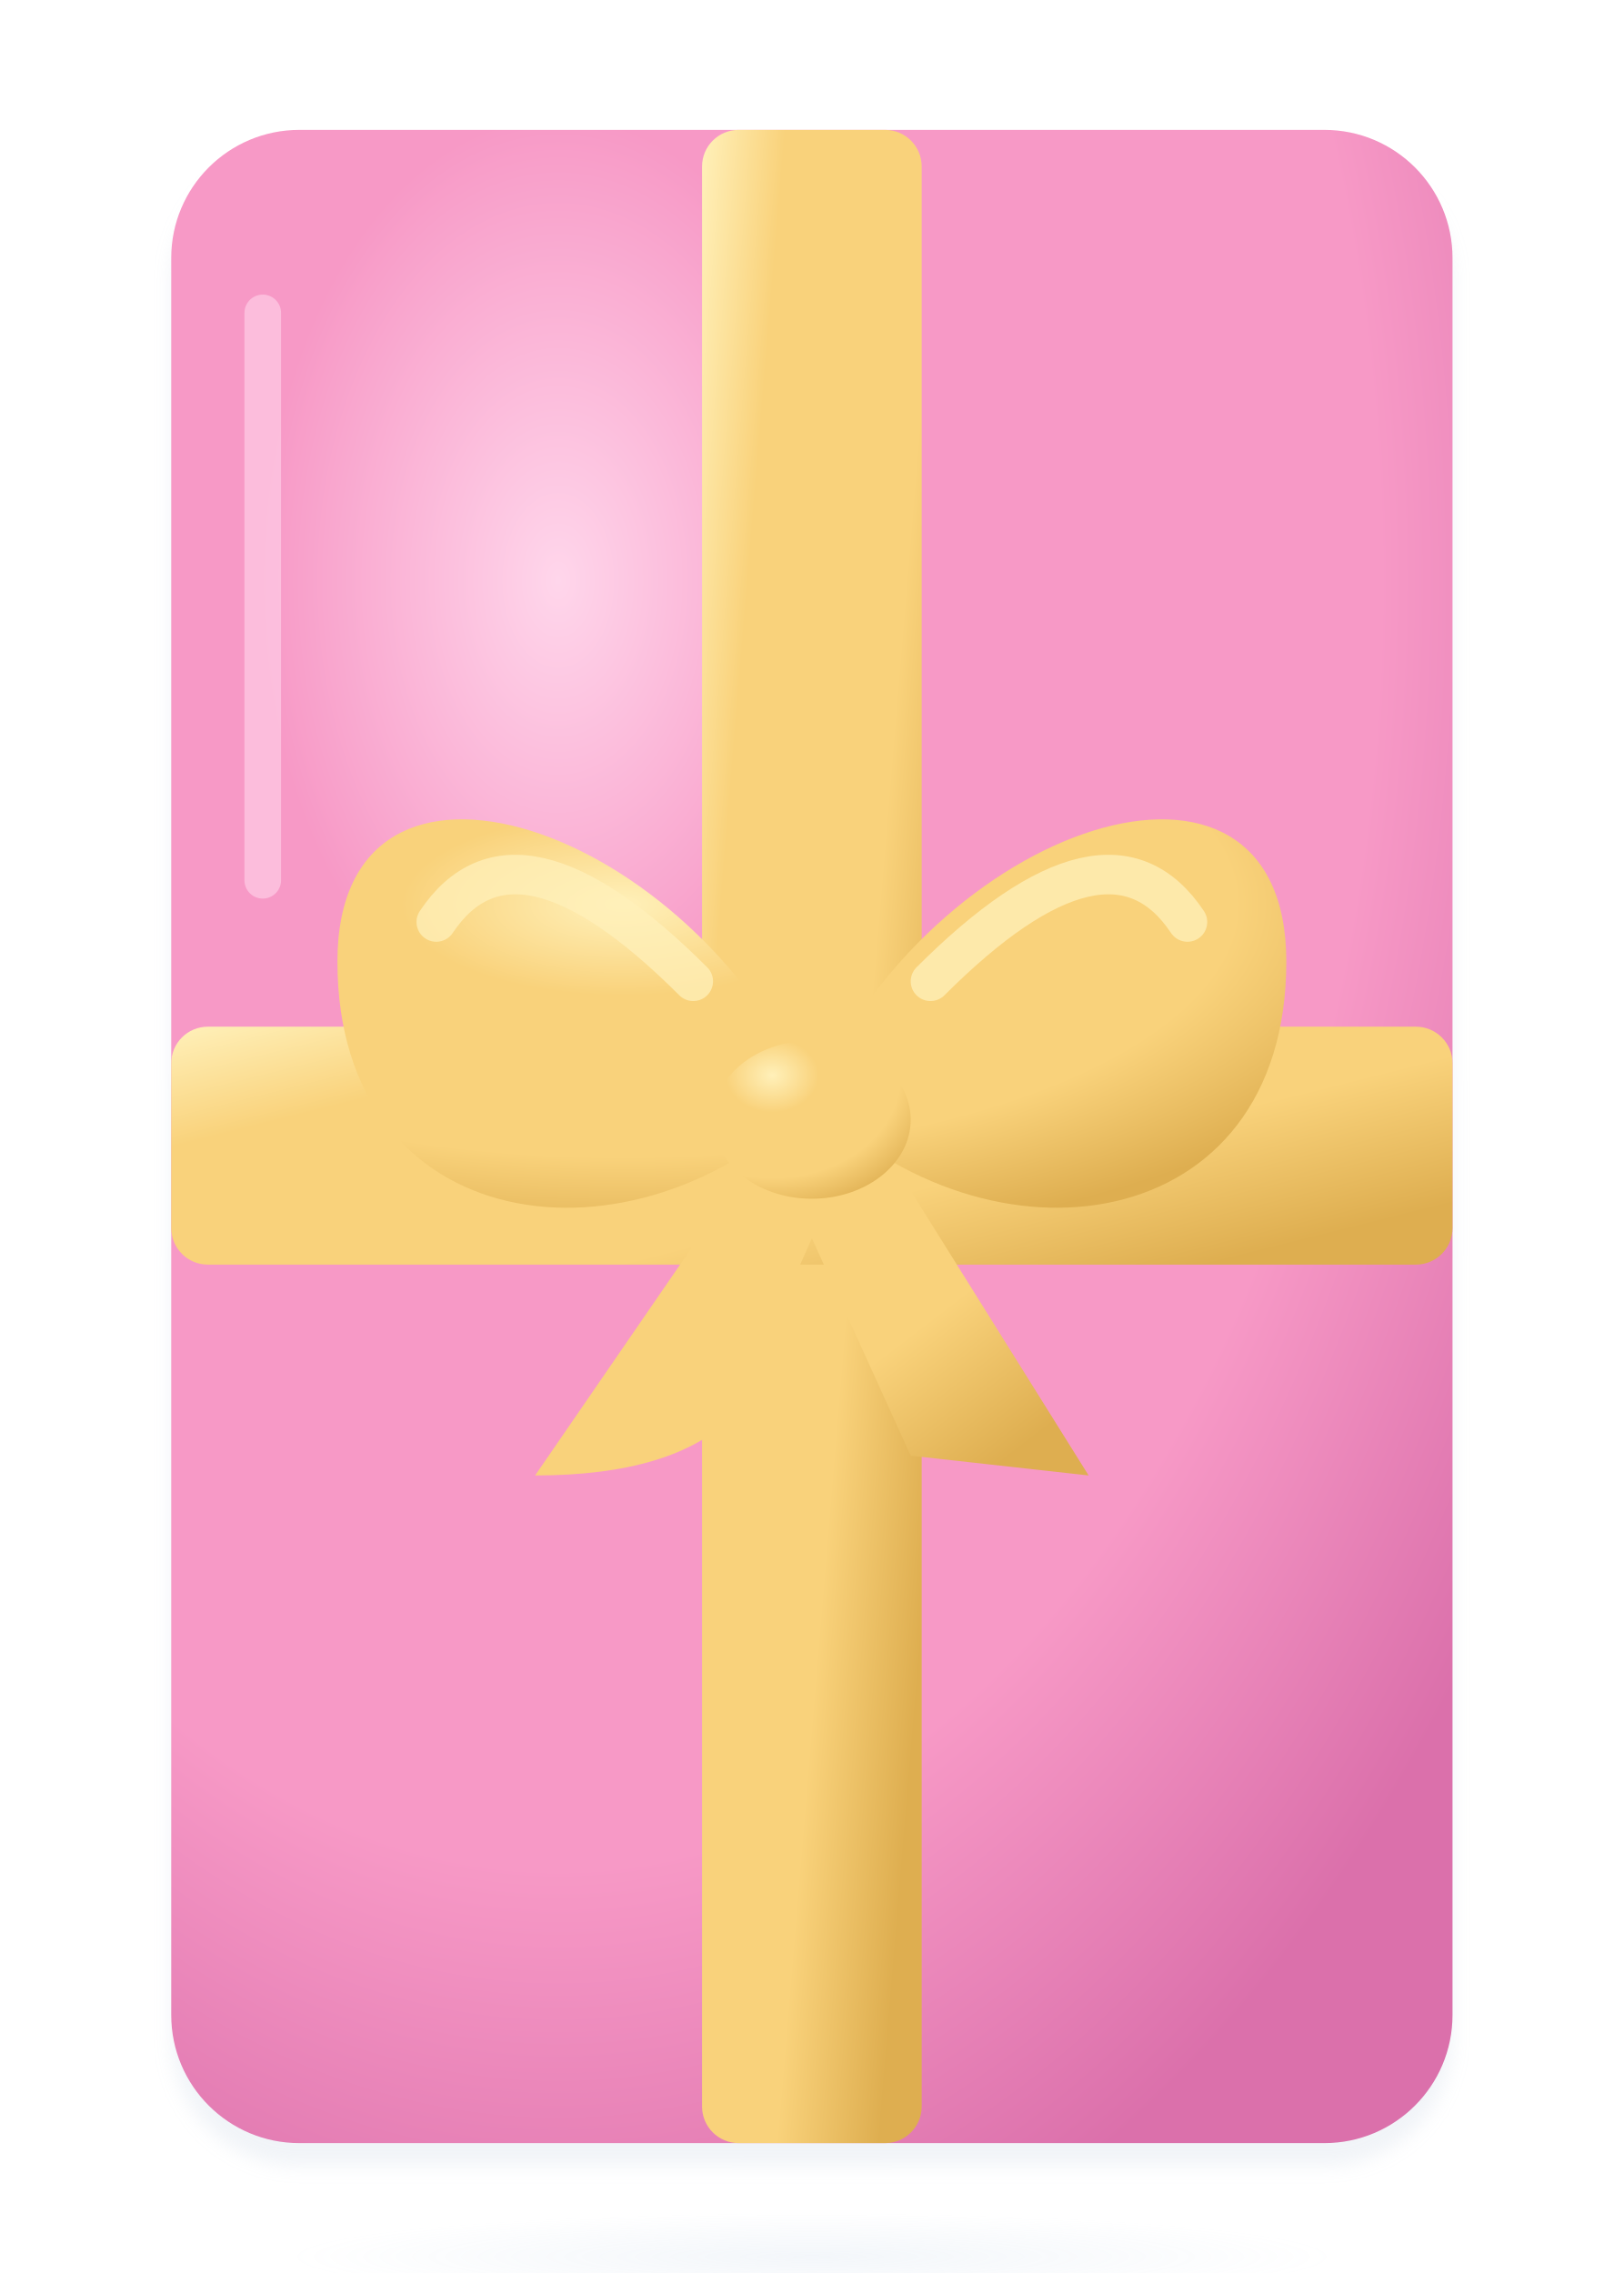
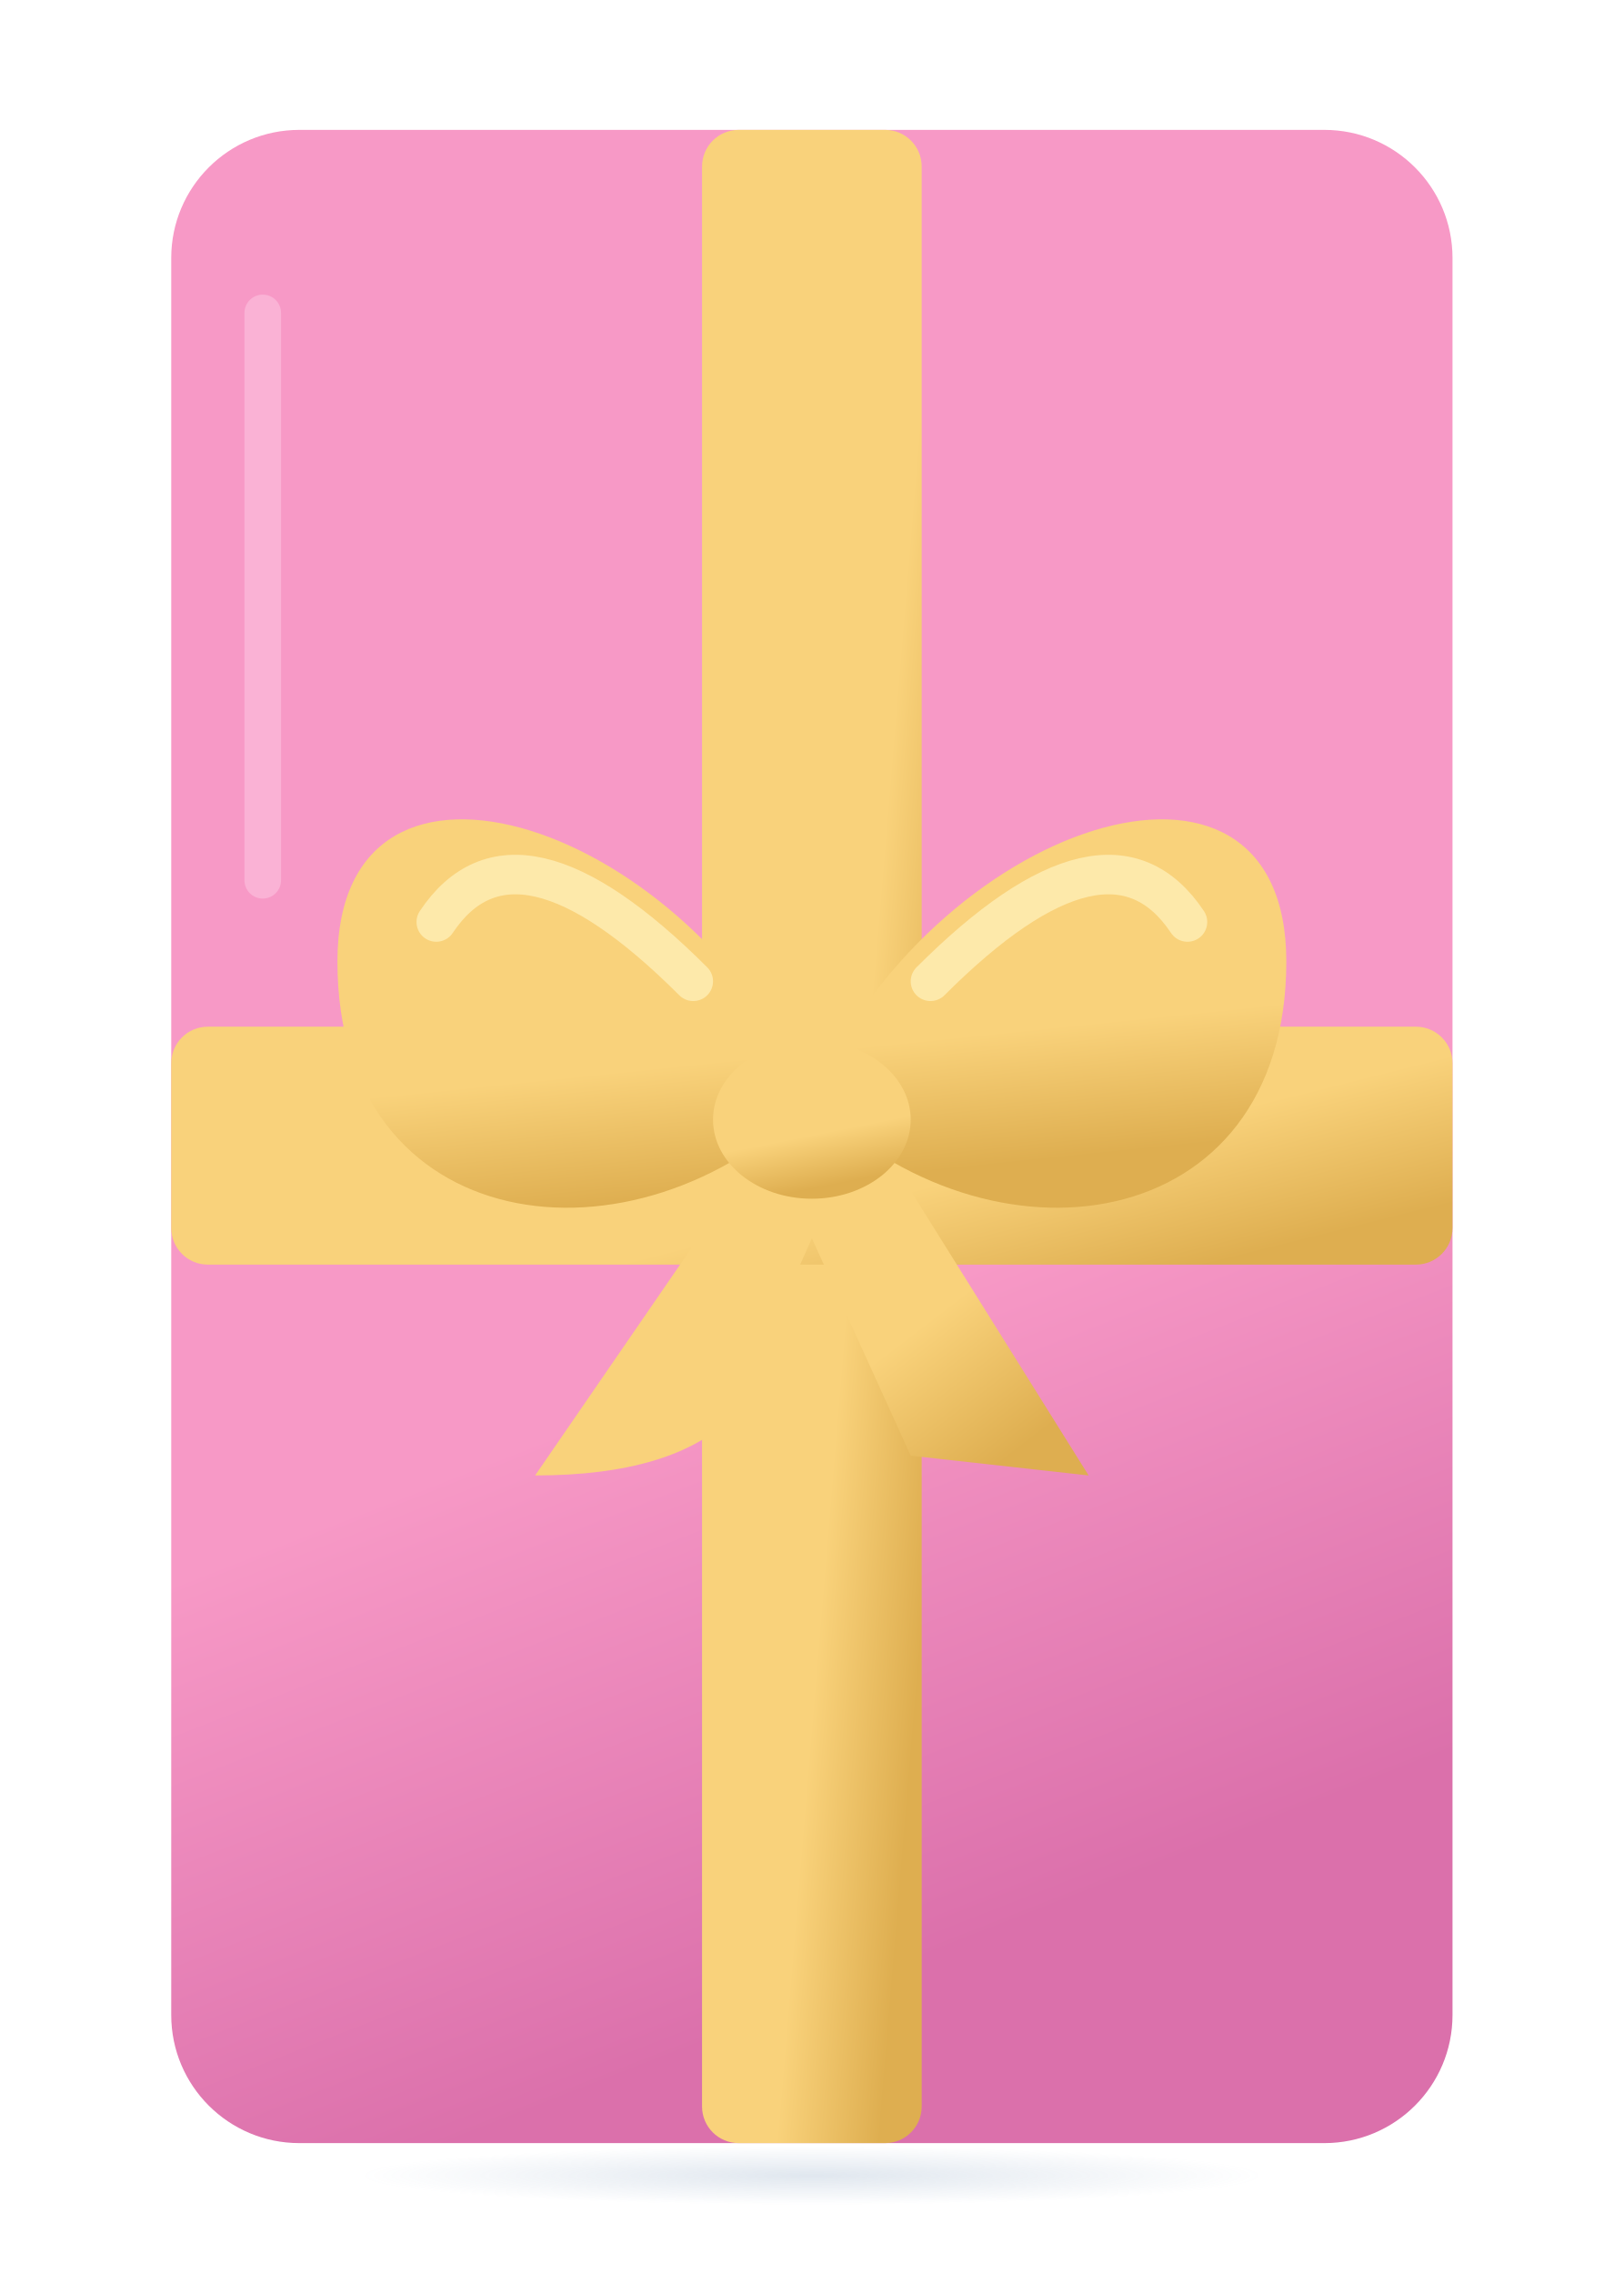
<svg xmlns="http://www.w3.org/2000/svg" viewBox="0 0 100 140" width="100" height="140" preserveAspectRatio="xMidYMid meet">
  <defs>
-     <radialGradient id="pink" cx="30%" cy="22%" r="90%">
-       <stop stop-color="#ffd6eb" />
-       <stop offset=".26" stop-color="#f799c6" />
-       <stop offset=".72" stop-color="#f799c6" />
+     <linearGradient id="pink" x1="0" y1="0" x2=".25" y2="1">
+       <stop stop-color="#f799c6" />
+       <stop offset=".68" stop-color="#f799c6" />
      <stop offset="1" stop-color="#db70ab" />
-     </radialGradient>
+     </linearGradient>
    <linearGradient id="gold-linear" x1="0" y1="0" x2="1" y2=".75">
-       <stop stop-color="#fff0b9" />
-       <stop offset=".24" stop-color="#f9d27b" />
+       <stop stop-color="#f9d27b" />
      <stop offset=".7" stop-color="#f9d27b" />
      <stop offset="1" stop-color="#deae50" />
    </linearGradient>
-     <radialGradient id="gold" cx="30%" cy="22%" r="90%">
-       <stop stop-color="#fff0b9" />
-       <stop offset=".26" stop-color="#f9d27b" />
-       <stop offset=".72" stop-color="#f9d27b" />
+     <linearGradient id="gold" x1="0" y1="0" x2=".25" y2="1">
+       <stop stop-color="#f9d27b" />
+       <stop offset=".68" stop-color="#f9d27b" />
      <stop offset="1" stop-color="#deae50" />
+     </linearGradient>
+     <radialGradient id="floor-shadow">
+       <stop stop-color="#6486ad" stop-opacity=".2" />
+       <stop offset=".5" stop-color="#6486ad" stop-opacity=".1" />
+       <stop offset="1" stop-color="#6486ad" stop-opacity="0" />
    </radialGradient>
-     <radialGradient id="floor-shadow">
-       <stop stop-color="#9db9d8" stop-opacity=".12" />
-       <stop offset=".6" stop-color="#9db9d8" stop-opacity=".05" />
-       <stop offset="1" stop-color="#9db9d8" stop-opacity="0" />
-     </radialGradient>
-     <filter id="object-shadow" filterUnits="userSpaceOnUse" x="-10" y="-10" width="120" height="164" color-interpolation-filters="sRGB">
-       <feGaussianBlur in="SourceAlpha" stdDeviation=".55" result="soft-shadow" />
-       <feOffset in="soft-shadow" dy="1.4" result="offset-shadow" />
-       <feFlood flood-color="#96acce" flood-opacity=".14" />
-       <feComposite in2="offset-shadow" operator="in" />
-       <feMerge>
-         <feMergeNode />
-         <feMergeNode in="SourceGraphic" />
-       </feMerge>
-     </filter>
  </defs>
-   <ellipse cx="50.0" cy="139" rx="32.0" ry="2.7" fill="url(#floor-shadow)" />
-   <g filter="url(#object-shadow)">
-     <g id="item-model" transform="translate(-6.363636 -14.54546) scale(1.127273)">
-       <rect x="15" y="20" width="70" height="110" rx="7" fill="url(#pink)" />
-       <rect x="44" y="20" width="12" height="110" rx="2" fill="url(#gold-linear)" />
-       <rect x="15" y="69" width="70" height="13" rx="2" fill="url(#gold-linear)" />
-       <g transform="translate(50 73) scale(1.08)">
-         <path d="M0 0 C-6 -14 -24 -20 -24 -7 C-24 7 -9 9 0 0Z M0 0 C6 -14 24 -20 24 -7 C24 7 9 9 0 0Z" fill="url(#gold)" />
-         <path d="M-3 3 L-14 19 Q-7 19 -4 16 L0 7 L5 18 L14 19 L4 3Z" fill="url(#gold-linear)" />
-         <path d="M-19 -9 Q-15 -15 -6 -6 M6 -6 Q15 -15 19 -9" fill="none" stroke="#fff0b9" stroke-width="2" stroke-linecap="round" stroke-linejoin="round" opacity=".75" />
-         <ellipse cx="0" cy="1" rx="5" ry="4" fill="url(#gold)" />
-       </g>
-       <path d="M20 30 V61" fill="none" stroke="#ffd6eb" stroke-width="2" stroke-linecap="round" stroke-linejoin="round" opacity=".6" />
+   <ellipse cx="50.0" cy="134" rx="28" ry="1.8" fill="url(#floor-shadow)" />
+   <g id="item-model" transform="translate(-6.363636 -14.54546) scale(1.127273)">
+     <rect x="15" y="20" width="70" height="110" rx="7" fill="url(#pink)" />
+     <rect x="44" y="20" width="12" height="110" rx="2" fill="url(#gold-linear)" />
+     <rect x="15" y="69" width="70" height="13" rx="2" fill="url(#gold-linear)" />
+     <g transform="translate(50 73) scale(1.08)">
+       <path d="M0 0 C-6 -14 -24 -20 -24 -7 C-24 7 -9 9 0 0Z M0 0 C6 -14 24 -20 24 -7 C24 7 9 9 0 0Z" fill="url(#gold)" />
+       <path d="M-3 3 L-14 19 Q-7 19 -4 16 L0 7 L5 18 L14 19 L4 3Z" fill="url(#gold-linear)" />
+       <path d="M-19 -9 Q-15 -15 -6 -6 M6 -6 Q15 -15 19 -9" fill="none" stroke="#fff0b9" stroke-width="2" stroke-linecap="round" stroke-linejoin="round" opacity=".75" />
+       <ellipse cx="0" cy="1" rx="5" ry="4" fill="url(#gold)" />
    </g>
+     <path d="M20 30 V61" fill="none" stroke="#ffd6eb" stroke-width="2" stroke-linecap="round" stroke-linejoin="round" opacity=".4" />
  </g>
</svg>
